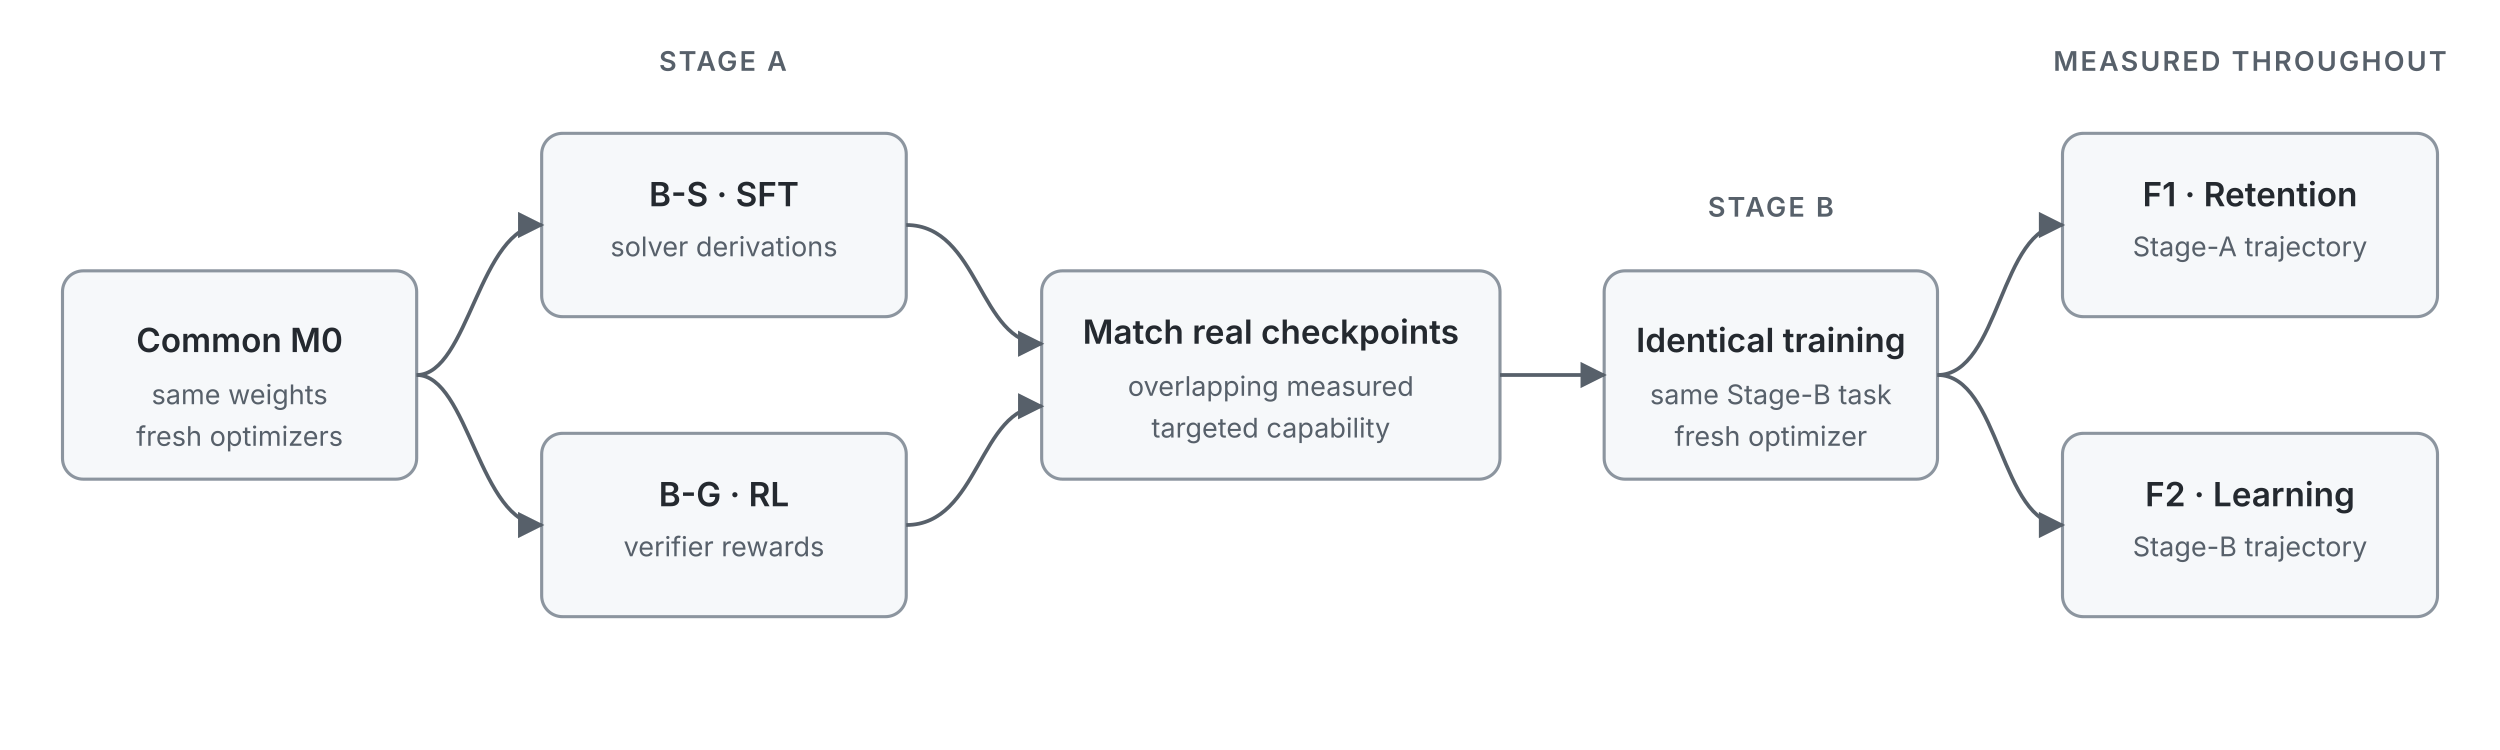
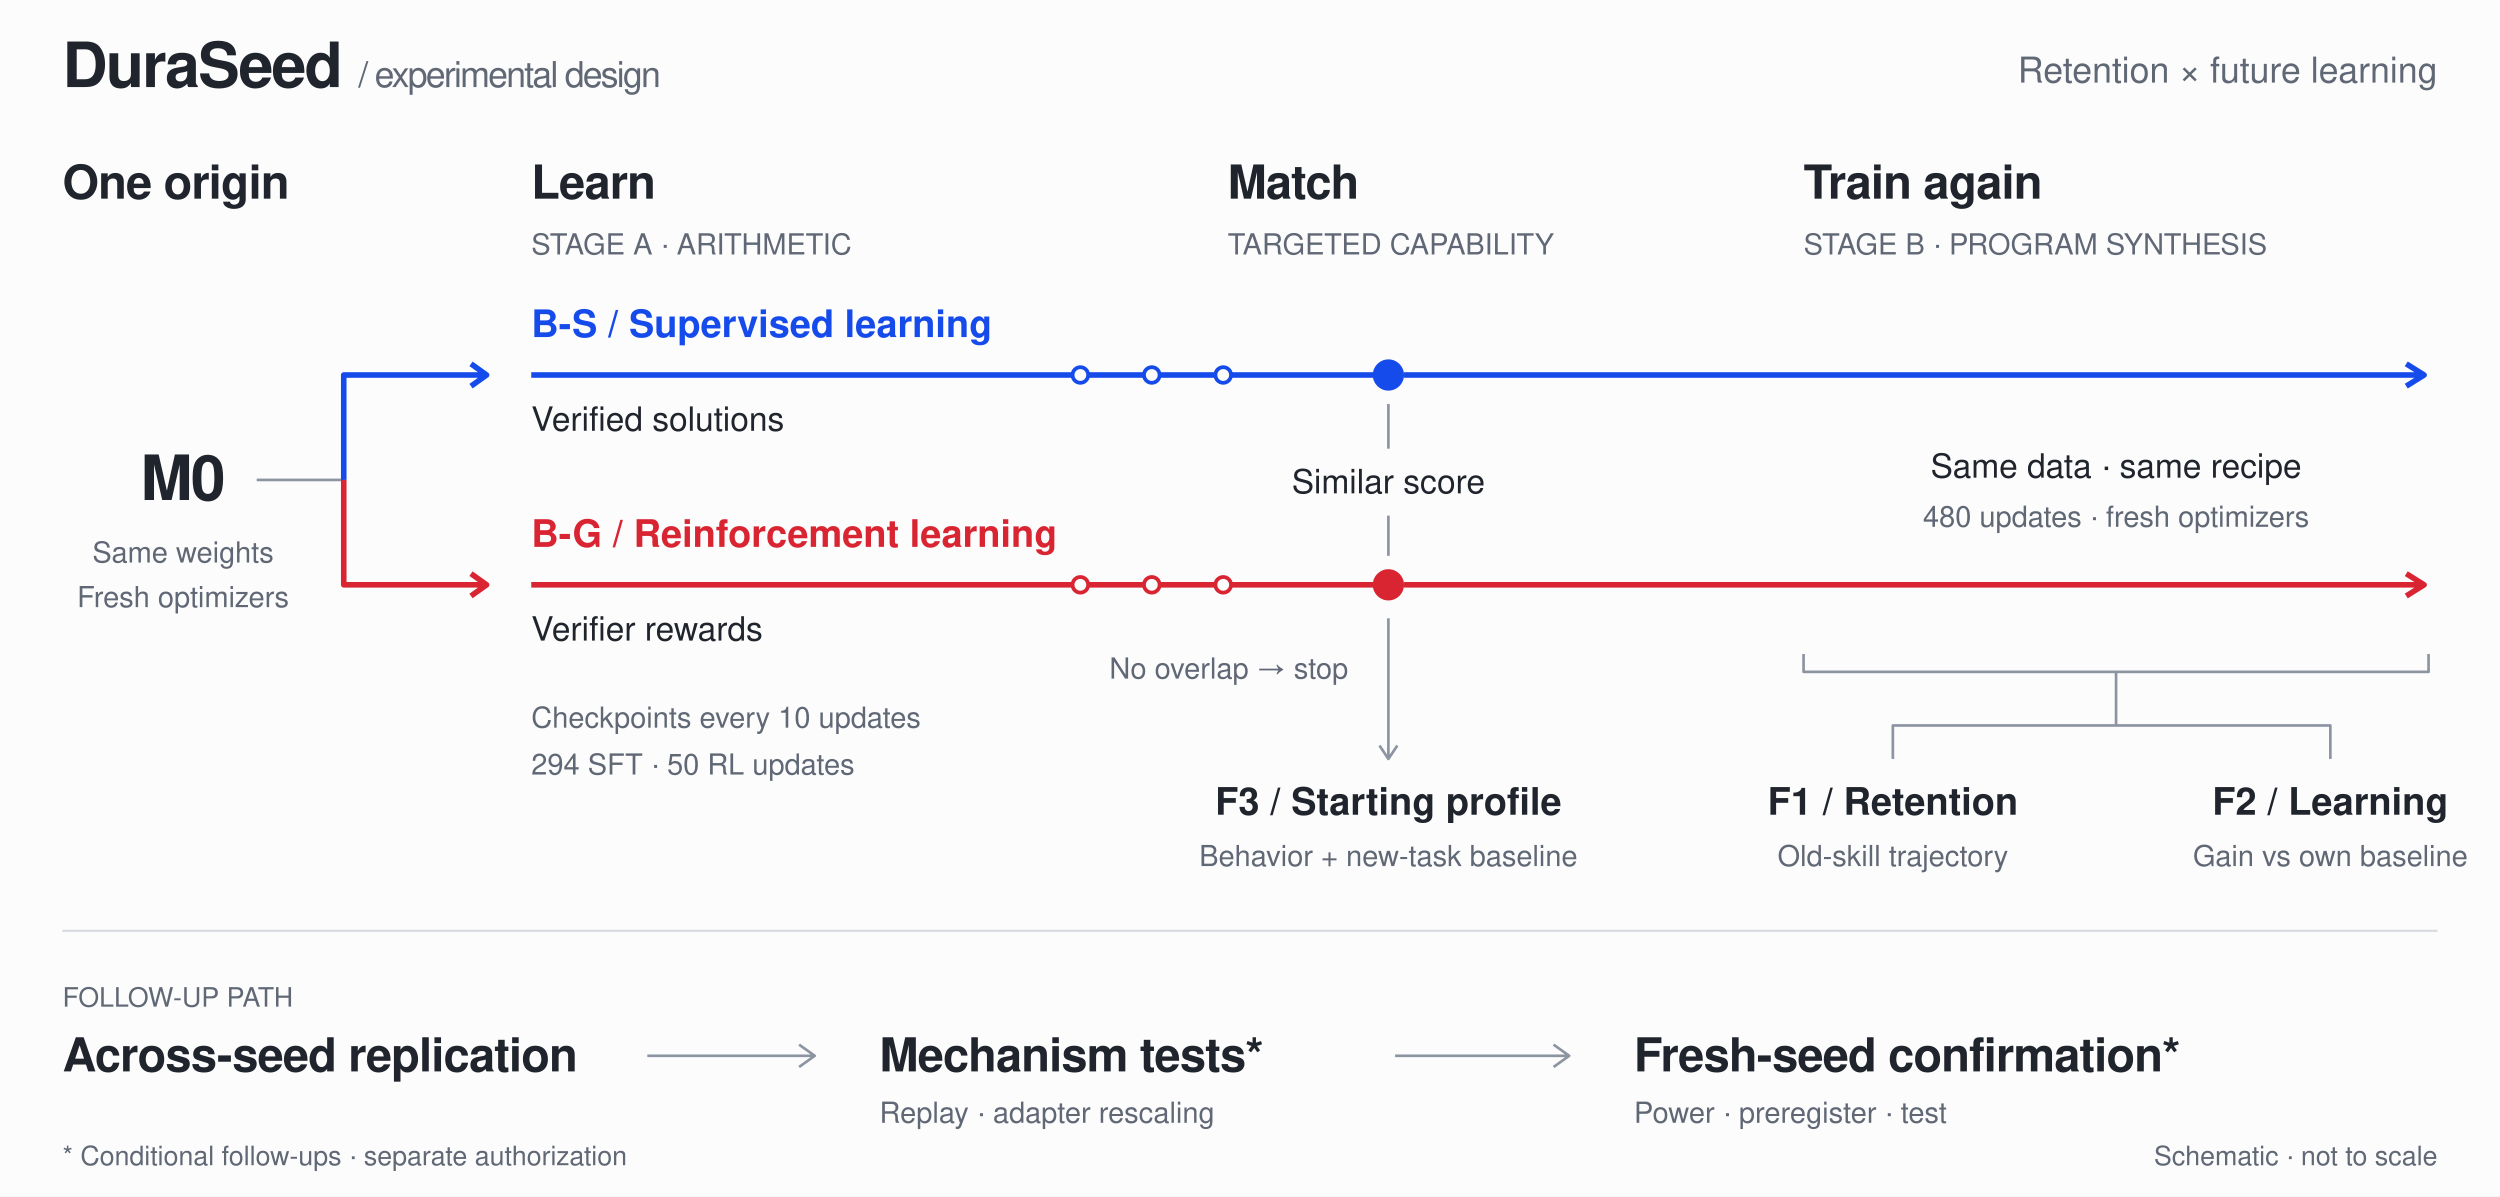
- <svg xmlns="http://www.w3.org/2000/svg" viewBox="0 0 1200 360" role="img" aria-labelledby="title desc">
-   <defs>
-     <marker id="arrow" viewBox="0 0 10 10" refX="9" refY="5" markerWidth="7" markerHeight="7" orient="auto-start-reverse">
-       <path d="M 0 0 L 10 5 L 0 10 z" class="arrow-head" />
-     </marker>
-     <style>
-       .canvas { fill: #ffffff; }
-       text { fill: #24292f; font-family: -apple-system, BlinkMacSystemFont, "Segoe UI", sans-serif; }
-       .label { font-size: 16px; font-weight: 600; }
-       .detail { font-size: 13px; fill: #57606a; }
-       .stage { font-size: 13px; font-weight: 600; letter-spacing: .08em; fill: #57606a; }
-       .box { fill: #f6f8fa; stroke: #8c959f; stroke-width: 1.5; }
-       .line { fill: none; stroke: #57606a; stroke-width: 1.8; marker-end: url(#arrow); }
-       .arrow-head { fill: #57606a; }
-       @media (prefers-color-scheme: dark) {
-         .canvas { fill: #0d1117; }
-         text { fill: #e6edf3; }
-         .detail, .stage { fill: #8c959f; }
-         .box { fill: #161b22; stroke: #6e7681; }
-         .line { stroke: #8c959f; }
-         .arrow-head { fill: #8c959f; }
-       }
-     </style>
-   </defs>
-   <rect width="1200" height="360" class="canvas" />
-   <text x="347" y="34" text-anchor="middle" class="stage">STAGE A</text>
-   <text x="850" y="104" text-anchor="middle" class="stage">STAGE B</text>
-   <text x="1080" y="34" text-anchor="middle" class="stage">MEASURED THROUGHOUT</text>
-   <rect x="30" y="130" width="170" height="100" rx="10" class="box" />
-   <text x="115" y="169" text-anchor="middle" class="label">Common M0</text>
-   <text x="115" y="194" text-anchor="middle" class="detail">same weights</text>
-   <text x="115" y="214" text-anchor="middle" class="detail">fresh optimizers</text>
-   <rect x="260" y="64" width="175" height="88" rx="10" class="box" />
-   <text x="347.5" y="99" text-anchor="middle" class="label">B-S · SFT</text>
-   <text x="347.5" y="123" text-anchor="middle" class="detail">solver derivations</text>
-   <rect x="260" y="208" width="175" height="88" rx="10" class="box" />
-   <text x="347.5" y="243" text-anchor="middle" class="label">B-G · RL</text>
-   <text x="347.5" y="267" text-anchor="middle" class="detail">verifier rewards</text>
-   <path d="M200 180 C225 180 230 108 260 108" class="line" />
-   <path d="M200 180 C225 180 230 252 260 252" class="line" />
-   <rect x="500" y="130" width="220" height="100" rx="10" class="box" />
-   <text x="610" y="165" text-anchor="middle" class="label">Match real checkpoints</text>
-   <text x="610" y="190" text-anchor="middle" class="detail">overlapping measured</text>
-   <text x="610" y="210" text-anchor="middle" class="detail">targeted capability</text>
-   <path d="M435 108 C470 108 470 165 500 165" class="line" />
-   <path d="M435 252 C470 252 470 195 500 195" class="line" />
-   <rect x="770" y="130" width="160" height="100" rx="10" class="box" />
-   <text x="850" y="169" text-anchor="middle" class="label">Identical training</text>
-   <text x="850" y="194" text-anchor="middle" class="detail">same Stage-B task</text>
-   <text x="850" y="214" text-anchor="middle" class="detail">fresh optimizer</text>
-   <path d="M720 180 L770 180" class="line" />
-   <rect x="990" y="64" width="180" height="88" rx="10" class="box" />
-   <text x="1080" y="99" text-anchor="middle" class="label">F1 · Retention</text>
-   <text x="1080" y="123" text-anchor="middle" class="detail">Stage-A trajectory</text>
-   <rect x="990" y="208" width="180" height="88" rx="10" class="box" />
-   <text x="1080" y="243" text-anchor="middle" class="label">F2 · Learning</text>
-   <text x="1080" y="267" text-anchor="middle" class="detail">Stage-B trajectory</text>
-   <path d="M930 180 C960 180 960 108 990 108" class="line" />
-   <path d="M930 180 C960 180 960 252 990 252" class="line" />
+ <svg xmlns="http://www.w3.org/2000/svg" width="1120" height="536" viewBox="0 0 1120 536" role="img" aria-labelledby="title desc">
+   <style>
+     text { font-family: "Helvetica Neue", Helvetica, Arial, sans-serif; fill: #20242c; }
+     .paper { fill: #fcfcfc; }
+     .title { font-size: 28px; font-weight: 650; letter-spacing: -.8px; }
+     .subtitle { font-size: 16px; fill: #606775; }
+     .stage { font-size: 21px; font-weight: 600; letter-spacing: -.35px; }
+     .label { font-size: 17px; font-weight: 600; }
+     .body { font-size: 15px; }
+     .note { font-size: 13px; fill: #606775; }
+     .small { font-size: 12px; fill: #606775; }
+     .rule { stroke: #d8dce2; stroke-width: 1; }
+     .flow { fill: none; stroke-width: 2.5; stroke-linejoin: round; }
+     .connector { fill: none; stroke: #8c94a1; stroke-width: 1.2; stroke-linejoin: round; }
+     .sft-line { stroke: #164beb; }
+     .rl-line { stroke: #d92432; }
+     .sft-ink { fill: #164beb; }
+     .rl-ink { fill: #d92432; }
+     .point { fill: #fcfcfc; stroke-width: 1.7; }
+     @media (prefers-color-scheme: dark) {
+       .paper { fill: #13161b; }
+       text { fill: #edf0f5; }
+       .subtitle, .note, .small { fill: #a8b1bf; }
+       .rule { stroke: #343b47; }
+       .connector { stroke: #8994a5; }
+       .sft-line { stroke: #5485ff; }
+       .rl-line { stroke: #ff4b5b; }
+       .sft-ink { fill: #5485ff; }
+       .rl-ink { fill: #ff4b5b; }
+       .point { fill: #13161b; }
+     }
+   </style>
+   <rect width="1120" height="536" class="paper" />
+   <text x="28" y="39" class="title">DuraSeed <tspan font-weight="400" class="subtitle">/ experimental design</tspan>
+   </text>
+   <text x="1092" y="37" text-anchor="end" class="subtitle">Retention × future learning</text>
+   <text x="28" y="89" class="stage">One origin</text>
+   <text x="238" y="89" class="stage">Learn</text>
+   <text x="238" y="114" class="note">STAGE A · ARITHMETIC</text>
+   <text x="550" y="89" class="stage">Match</text>
+   <text x="550" y="114" class="note">TARGETED CAPABILITY</text>
+   <text x="808" y="89" class="stage">Train again</text>
+   <text x="808" y="114" class="note">STAGE B · PROGRAM SYNTHESIS</text>
+   <text x="82" y="224" text-anchor="middle" class="title">M0</text>
+   <text x="82" y="252" text-anchor="middle" class="note">Same weights</text>
+   <text x="82" y="272" text-anchor="middle" class="note">Fresh optimizers</text>
+   <path d="M115 215 H154" class="connector" />
+   <path d="M154 215 V168 H218 M211 163 L218 168 L211 173" class="flow sft-line" />
+   <path d="M154 215 V262 H218 M211 257 L218 262 L211 267" class="flow rl-line" />
+   <text x="238" y="151" class="label sft-ink">B-S / Supervised learning</text>
+   <path d="M238 168 H622" class="flow sft-line" />
+   <text x="238" y="193" class="body">Verified solutions</text>
+   <text x="238" y="245" class="label rl-ink">B-G / Reinforcement learning</text>
+   <path d="M238 262 H622" class="flow rl-line" />
+   <text x="238" y="287" class="body">Verifier rewards</text>
+   <g class="point sft-line">
+     <circle cx="484" cy="168" r="3.5" />
+     <circle cx="516" cy="168" r="3.5" />
+     <circle cx="548" cy="168" r="3.5" />
+   </g>
+   <g class="point rl-line">
+     <circle cx="484" cy="262" r="3.5" />
+     <circle cx="516" cy="262" r="3.5" />
+     <circle cx="548" cy="262" r="3.5" />
+   </g>
+   <text x="238" y="326" class="note">Checkpoints every 10 updates</text>
+   <text x="238" y="347" class="note">294 SFT · 50 RL updates</text>
+   <circle cx="622" cy="168" r="7" class="sft-ink" />
+   <circle cx="622" cy="262" r="7" class="rl-ink" />
+   <path d="M622 181 V201 M622 231 V249" class="connector" />
+   <text x="622" y="221" text-anchor="middle" class="body">Similar score</text>
+   <text x="604" y="304" text-anchor="end" class="note">No overlap → stop</text>
+   <path d="M622 277 V340 M618 334 L622 340 L626 334" class="connector" />
+   <text x="622" y="365" text-anchor="middle" class="label">F3 / Starting profile</text>
+   <text x="622" y="388" text-anchor="middle" class="note">Behavior + new-task baseline</text>
+   <path d="M629 168 H1086 M1078 163 L1086 168 L1078 173" class="flow sft-line" />
+   <path d="M629 262 H1086 M1078 257 L1086 262 L1078 267" class="flow rl-line" />
+   <text x="948" y="214" text-anchor="middle" class="body">Same data · same recipe</text>
+   <text x="948" y="236" text-anchor="middle" class="note">480 updates · fresh optimizers</text>
+   <path d="M808 293 V301 H1088 V293 M948 301 V325 M848 340 V325 H1044 V340" class="connector" />
+   <text x="848" y="365" text-anchor="middle" class="label">F1 / Retention</text>
+   <text x="848" y="388" text-anchor="middle" class="note">Old-skill trajectory</text>
+   <text x="1044" y="365" text-anchor="middle" class="label">F2 / Learning</text>
+   <text x="1044" y="388" text-anchor="middle" class="note">Gain vs own baseline</text>
+   <path d="M28 417 H1092" class="rule" />
+   <text x="28" y="451" class="small">FOLLOW-UP PATH</text>
+   <text x="28" y="480" class="stage">Across-seed replication</text>
+   <path d="M290 473 H365 M358 468 L365 473 L358 478" class="connector" />
+   <text x="394" y="480" class="stage">Mechanism tests*</text>
+   <text x="394" y="503" class="note">Replay · adapter rescaling</text>
+   <path d="M625 473 H703 M696 468 L703 473 L696 478" class="connector" />
+   <text x="732" y="480" class="stage">Fresh-seed confirmation*</text>
+   <text x="732" y="503" class="note">Power · preregister · test</text>
+   <text x="28" y="522" class="small">* Conditional follow-ups · separate authorization</text>
+   <text x="1092" y="522" text-anchor="end" class="small">Schematic · not to scale</text>
</svg>
